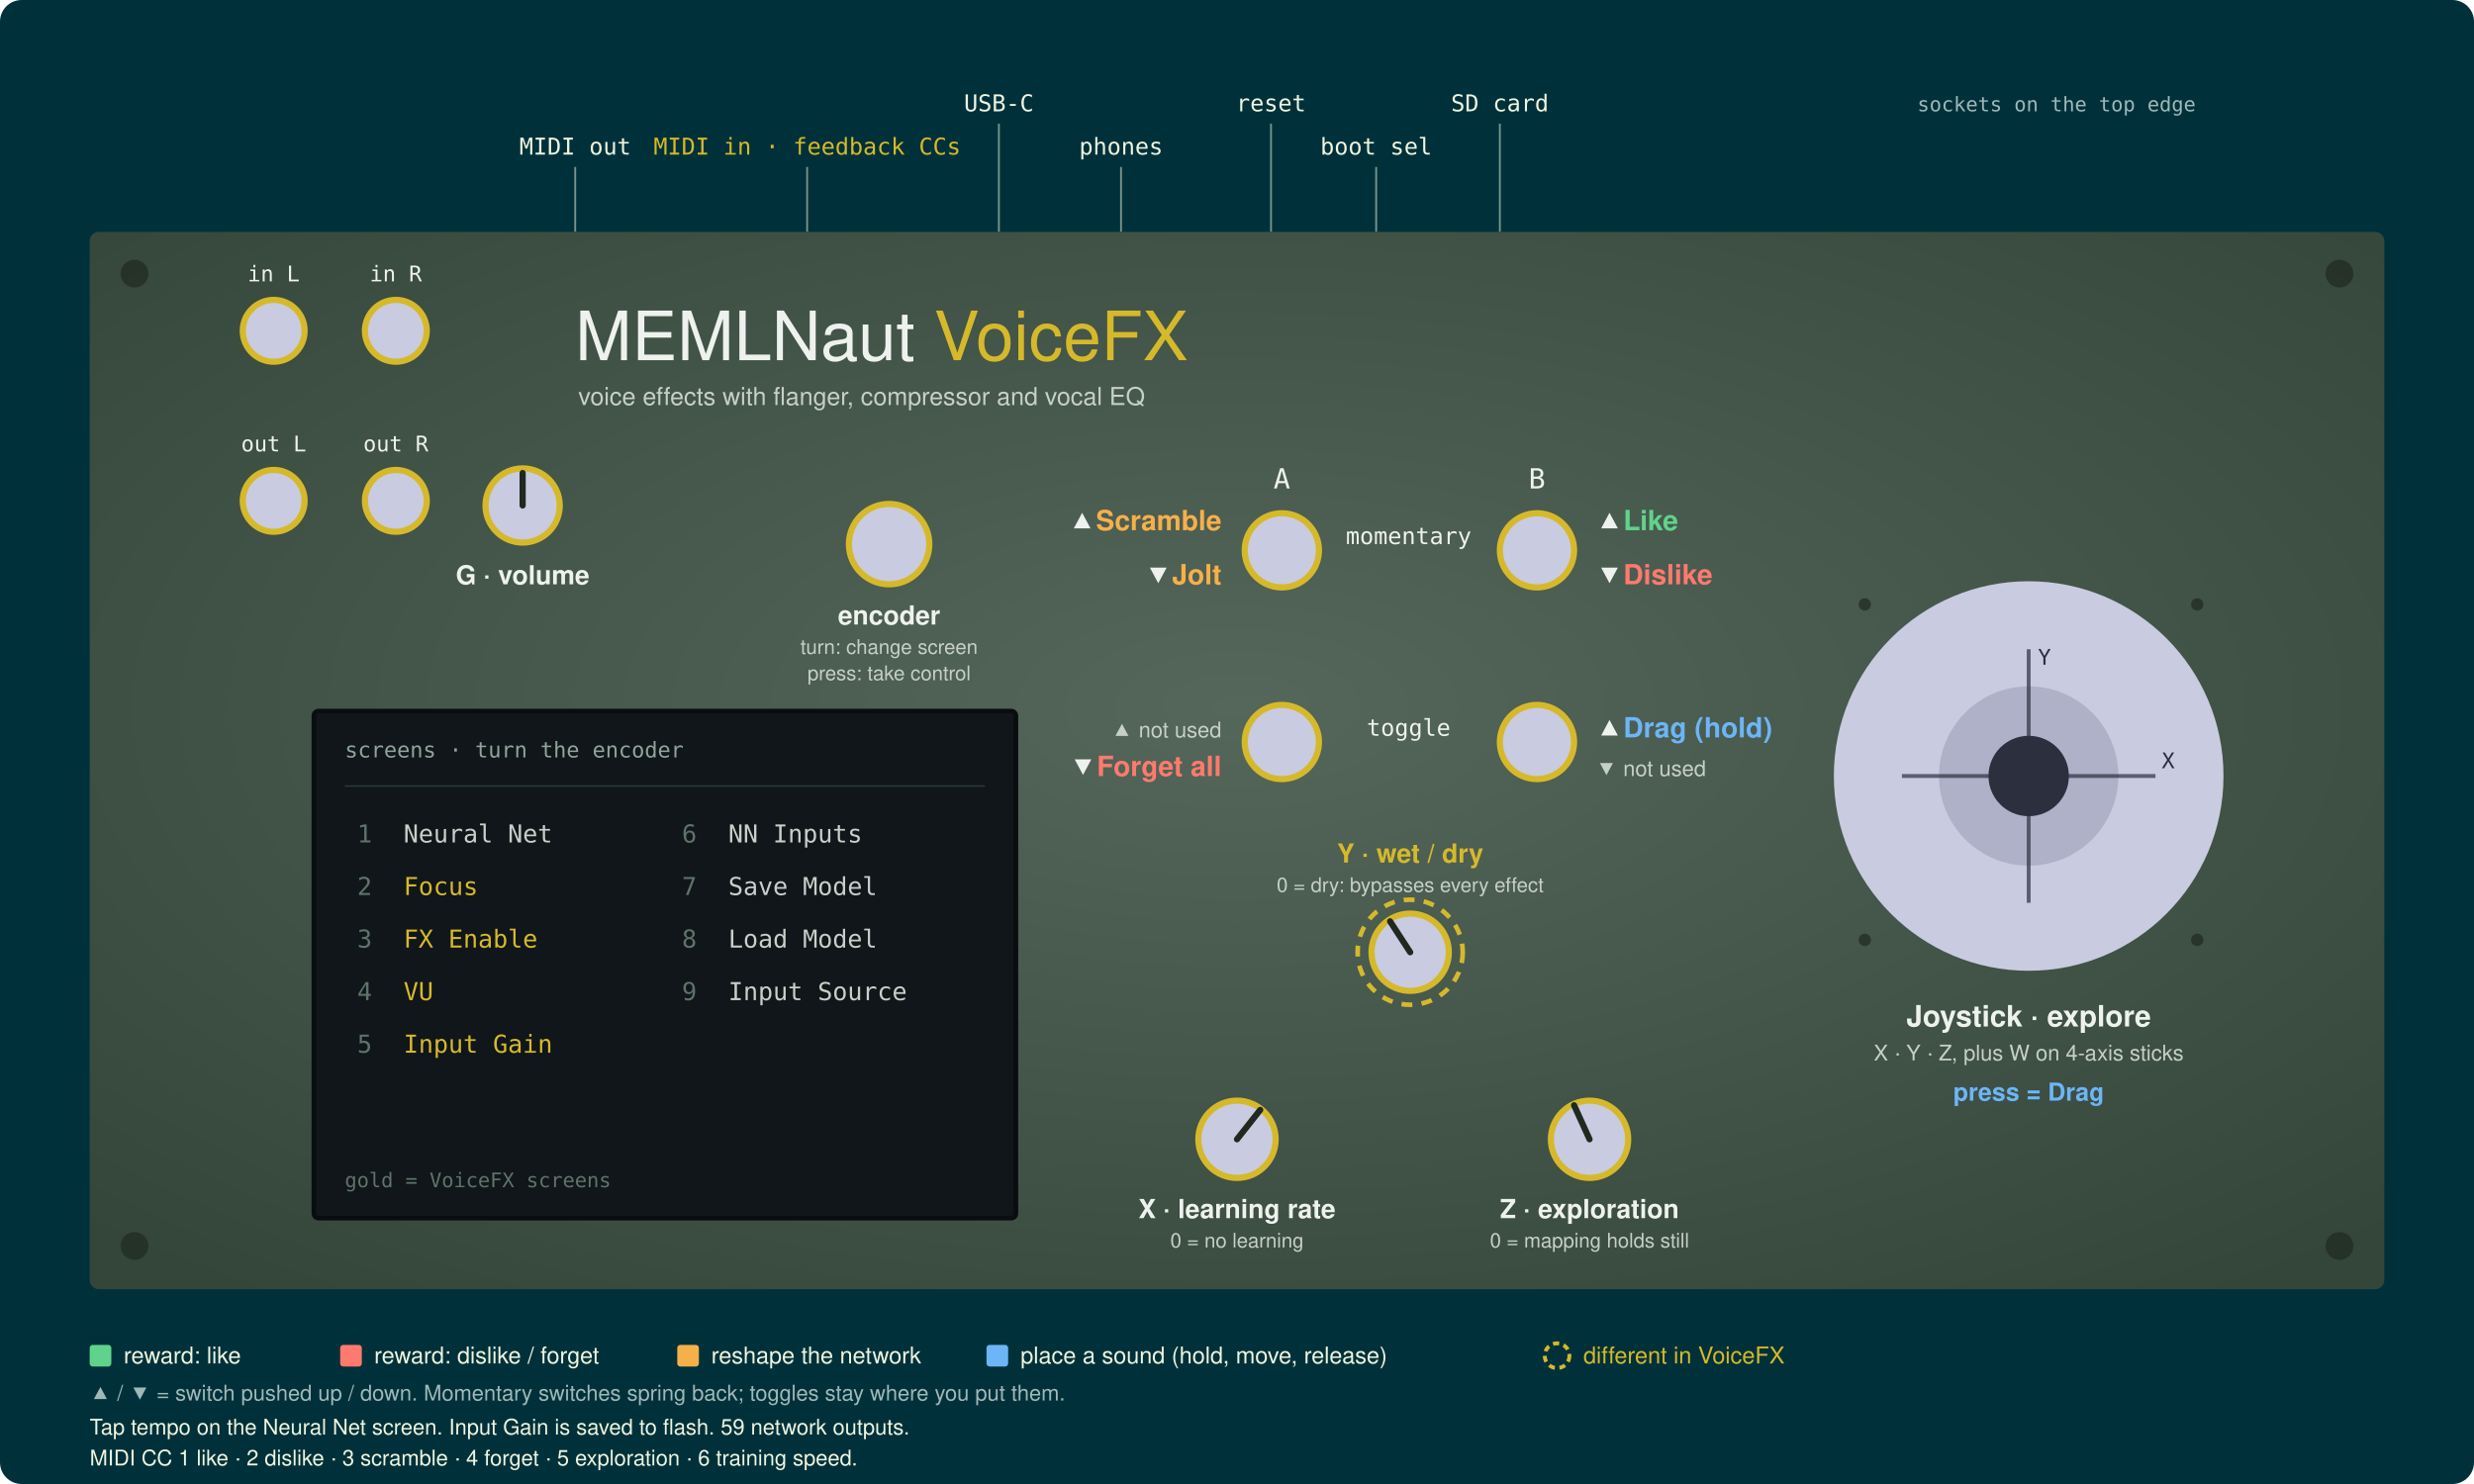
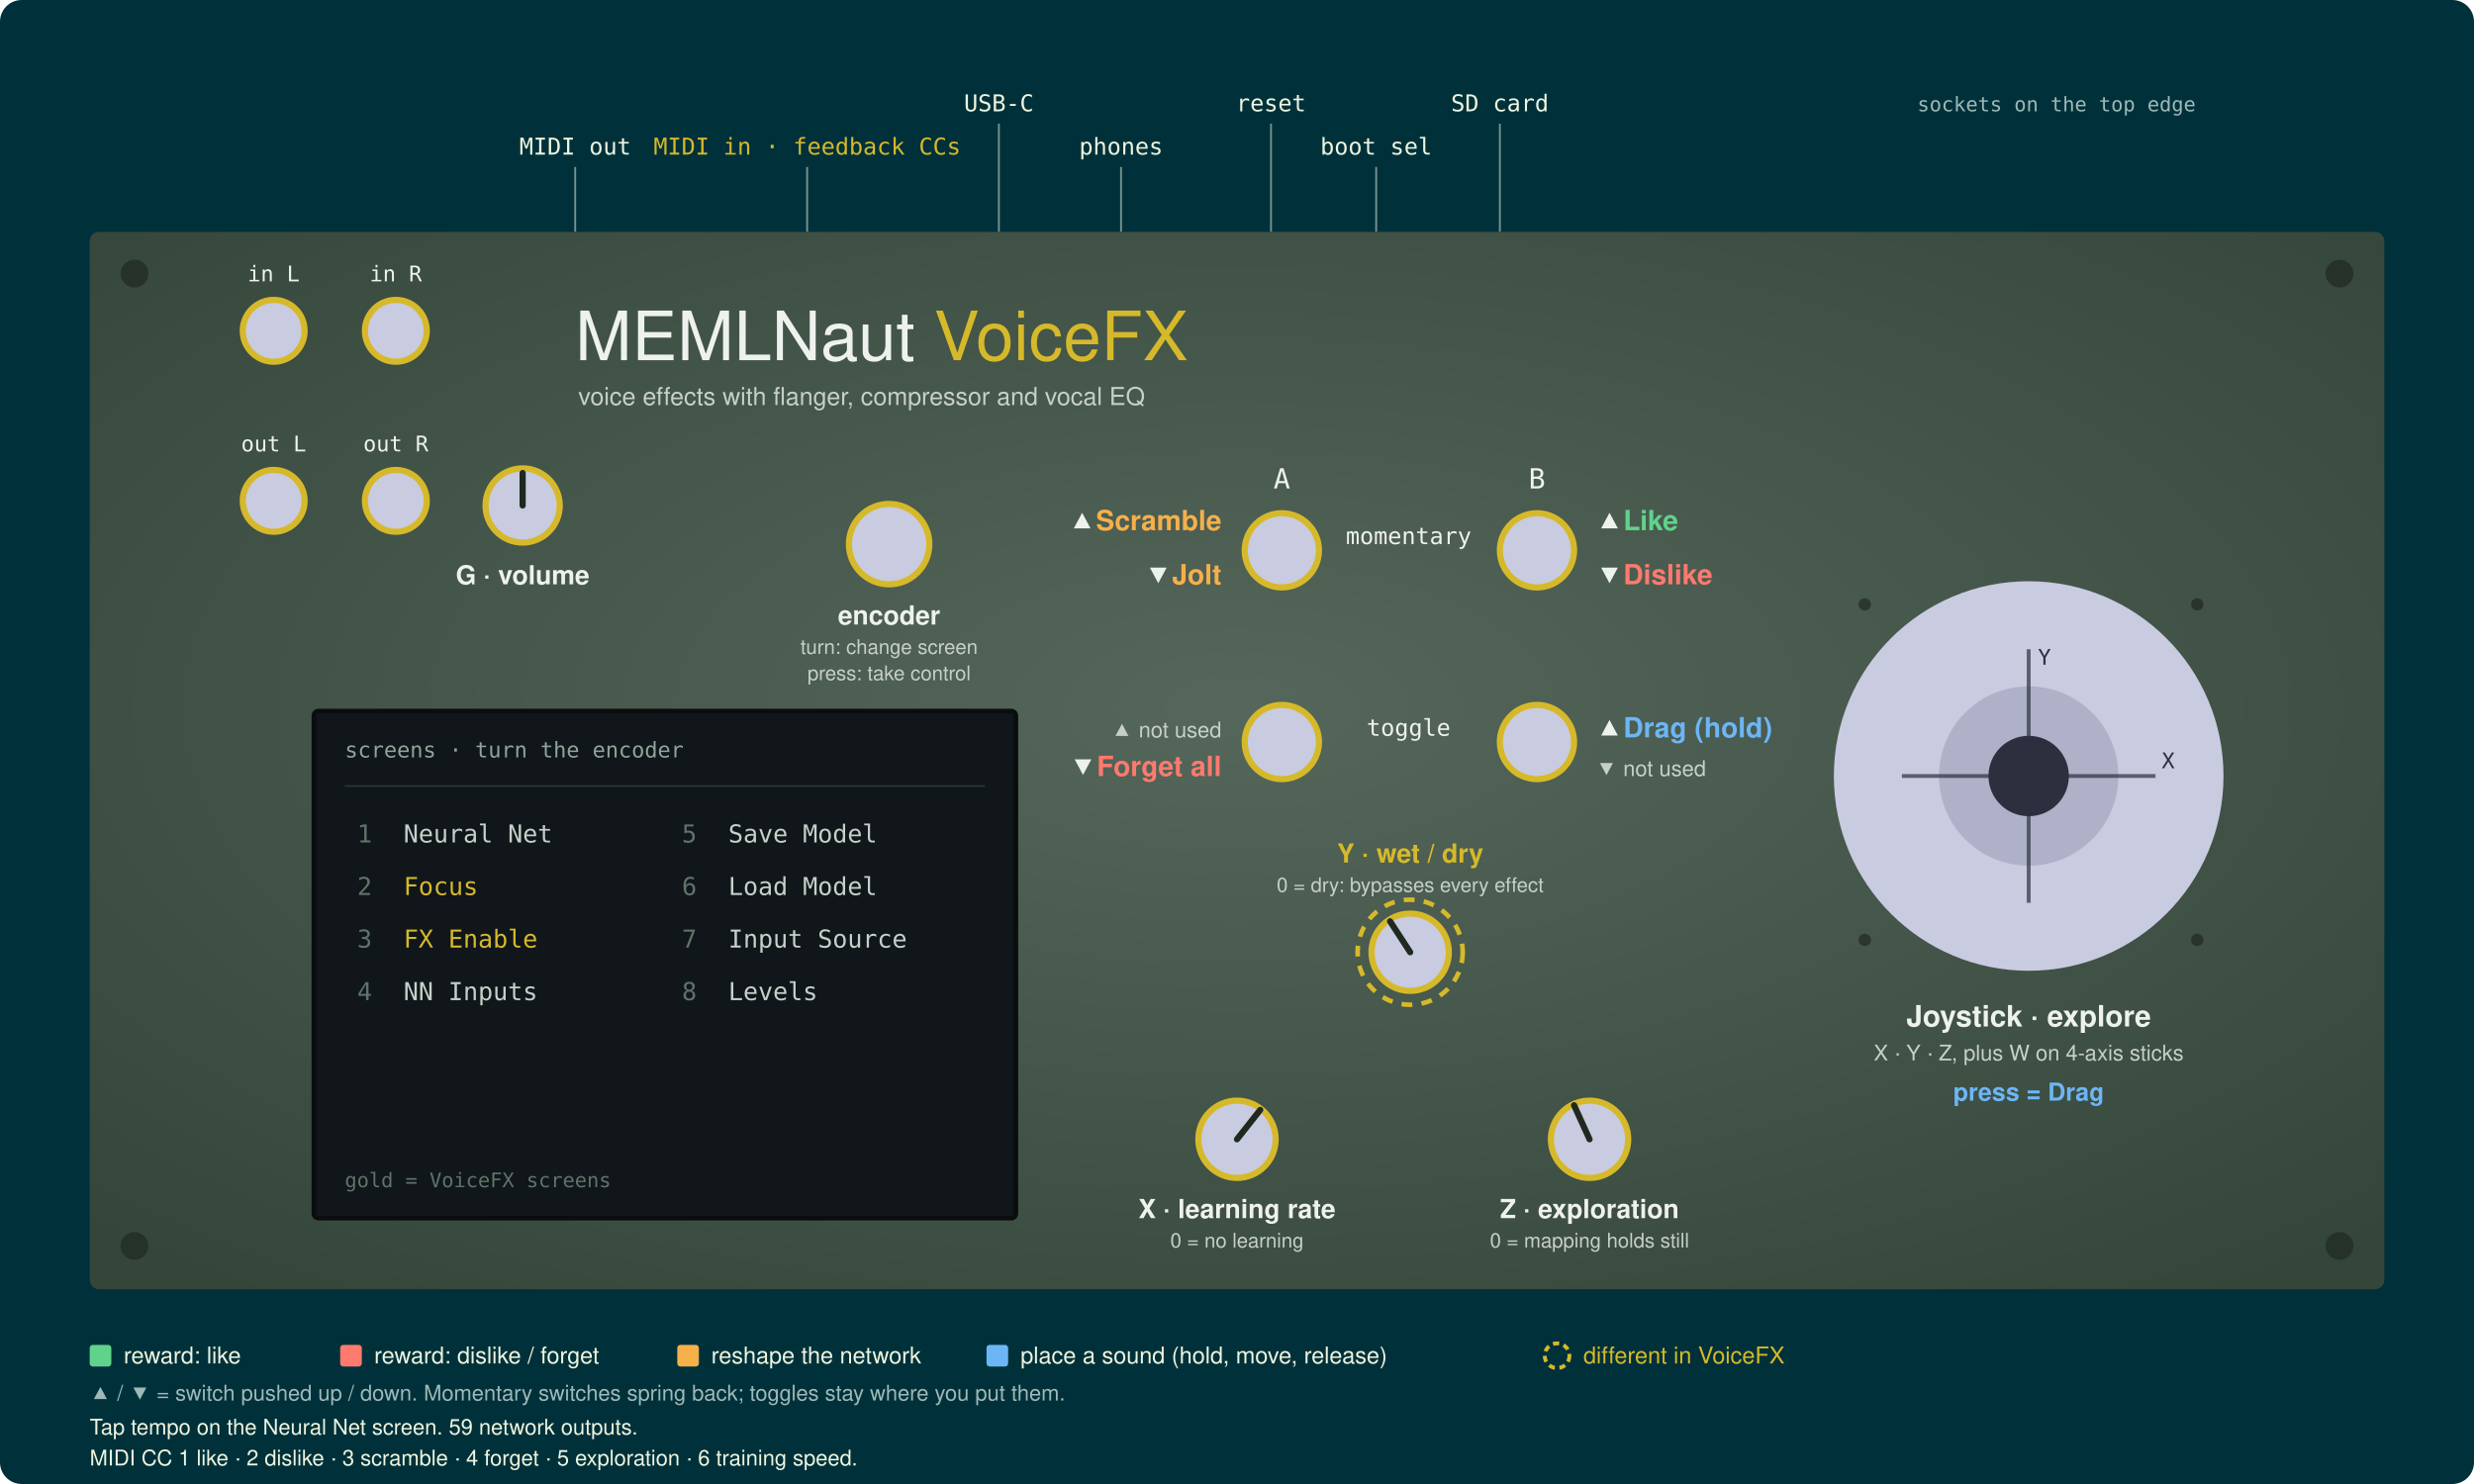
- <svg xmlns="http://www.w3.org/2000/svg" width="1600" height="960" viewBox="0 0 1600 960" role="img" aria-label="MEMLNaut front panel with the VoiceFX controls. Momentary switch A (left): up scrambles the network, down jolts it. Momentary B (right): up likes the current sound, down dislikes it. Toggle A (left) down forgets the memory; toggle B (right) up drags a sound to a new place. Knob X sets the learning rate, knob Y sets the wet / dry (0 = dry: bypasses every effect), Z the exploration. The joystick explores; pressing it also drags.  Screens: Focus, FX Enable, VU, Input Gain are added for this firmware.">
+ <svg xmlns="http://www.w3.org/2000/svg" width="1600" height="960" viewBox="0 0 1600 960" role="img" aria-label="MEMLNaut front panel with the VoiceFX controls. Momentary switch A (left): up scrambles the network, down jolts it. Momentary B (right): up likes the current sound, down dislikes it. Toggle A (left) down forgets the memory; toggle B (right) up drags a sound to a new place. Knob X sets the learning rate, knob Y sets the wet / dry (0 = dry: bypasses every effect), Z the exploration. The joystick explores; pressing it also drags.  Screens: Focus, FX Enable are added for this firmware.">
  <defs>
    <radialGradient id="pcb" cx="50%" cy="45%" r="70%">
      <stop offset="0" stop-color="#55665a" />
      <stop offset="1" stop-color="#34453a" />
    </radialGradient>
  </defs>
  <rect width="1600" height="960" rx="14" fill="#00313a" />
  <g font-family="Menlo, Consolas, monospace" font-size="15" fill="#eef5e0" text-anchor="middle">
    <g stroke="#eef5e0" stroke-width="1.2" opacity=".5">
      <line x1="372" y1="108" x2="372" y2="150" />
      <line x1="522" y1="108" x2="522" y2="150" />
      <line x1="646" y1="80" x2="646" y2="150" />
      <line x1="725" y1="108" x2="725" y2="150" />
      <line x1="822" y1="80" x2="822" y2="150" />
      <line x1="890" y1="108" x2="890" y2="150" />
      <line x1="970" y1="80" x2="970" y2="150" />
    </g>
    <text x="372" y="100">MIDI out</text>
    <text x="522" y="100" fill="#d6b92a">MIDI in · feedback CCs</text>
    <text x="646" y="72">USB-C</text>
    <text x="725" y="100">phones</text>
    <text x="822" y="72">reset</text>
    <text x="890" y="100">boot sel</text>
    <text x="970" y="72">SD card</text>
    <text x="1240" y="72" text-anchor="start" fill="#9fb8b8" font-size="13">sockets on the top edge</text>
  </g>
  <rect x="58" y="150" width="1484" height="684" rx="6" fill="url(#pcb)" />
  <g fill="#20291f" opacity=".7">
    <circle cx="87" cy="177" r="9" />
    <circle cx="1513" cy="177" r="9" />
    <circle cx="87" cy="806" r="9" />
    <circle cx="1513" cy="806" r="9" />
  </g>
  <text x="372" y="233" font-family="Helvetica, Arial, sans-serif" font-size="44" fill="#eef2ee">MEMLNaut <tspan fill="#d6b92a">VoiceFX</tspan>
  </text>
  <text x="374" y="262" font-family="Helvetica, Arial, sans-serif" font-size="16" fill="#c6d0c8">voice effects with flanger, compressor and vocal EQ</text>
  <g fill="#c9cbe0" stroke="#d6b92a" stroke-width="4">
    <circle cx="177" cy="214" r="20" />
    <circle cx="256" cy="214" r="20" />
    <circle cx="177" cy="324" r="20" />
    <circle cx="256" cy="324" r="20" />
    <circle cx="338" cy="327" r="24" />
  </g>
  <line x1="338" y1="327" x2="338" y2="306" stroke="#20291f" stroke-width="4" stroke-linecap="round" />
  <g font-family="Menlo, Consolas, monospace" font-size="14" fill="#eef2ee" text-anchor="middle">
    <text x="177" y="182">in L</text>
    <text x="256" y="182">in R</text>
    <text x="177" y="292">out L</text>
    <text x="256" y="292">out R</text>
  </g>
  <g font-family="Helvetica, Arial, sans-serif" fill="#eef2ee" text-anchor="middle">
    <text x="338" y="378" font-size="17" font-weight="bold">G · volume</text>
  </g>
  <circle cx="575" cy="352" r="26" fill="#c9cbe0" stroke="#d6b92a" stroke-width="4" />
  <g font-family="Helvetica, Arial, sans-serif" text-anchor="middle">
    <text x="575" y="404" font-size="17" font-weight="bold" fill="#eef2ee">encoder</text>
    <text x="575" y="423" font-size="13" fill="#c6d0c8">turn: change screen</text>
    <text x="575" y="440" font-size="13" fill="#c6d0c8">press: take control</text>
  </g>
  <rect x="203" y="460" width="454" height="328" rx="3" fill="#10161a" stroke="#0a0d0f" stroke-width="3" />
  <text x="223" y="490" font-family="Menlo, Consolas, monospace" font-size="14" fill="#8fa49a">screens · turn the encoder</text>
  <rect x="223" y="508" width="414" height="1" fill="#2a3a33" />
  <g font-family="Menlo, Consolas, monospace" font-size="16">
    <text x="231" y="545" fill="#5f7369"> 1</text>
    <text x="261" y="545" fill="#c6d0c8">Neural Net</text>
    <text x="231" y="579" fill="#5f7369"> 2</text>
    <text x="261" y="579" fill="#d6b92a">Focus</text>
    <text x="231" y="613" fill="#5f7369"> 3</text>
    <text x="261" y="613" fill="#d6b92a">FX Enable</text>
    <text x="231" y="647" fill="#5f7369"> 4</text>
-     <text x="261" y="647" fill="#d6b92a">VU</text>
-     <text x="231" y="681" fill="#5f7369"> 5</text>
-     <text x="261" y="681" fill="#d6b92a">Input Gain</text>
-     <text x="441" y="545" fill="#5f7369"> 6</text>
-     <text x="471" y="545" fill="#c6d0c8">NN Inputs</text>
-     <text x="441" y="579" fill="#5f7369"> 7</text>
-     <text x="471" y="579" fill="#c6d0c8">Save Model</text>
-     <text x="441" y="613" fill="#5f7369"> 8</text>
-     <text x="471" y="613" fill="#c6d0c8">Load Model</text>
-     <text x="441" y="647" fill="#5f7369"> 9</text>
-     <text x="471" y="647" fill="#c6d0c8">Input Source</text>
+     <text x="261" y="647" fill="#c6d0c8">NN Inputs</text>
+     <text x="441" y="545" fill="#5f7369"> 5</text>
+     <text x="471" y="545" fill="#c6d0c8">Save Model</text>
+     <text x="441" y="579" fill="#5f7369"> 6</text>
+     <text x="471" y="579" fill="#c6d0c8">Load Model</text>
+     <text x="441" y="613" fill="#5f7369"> 7</text>
+     <text x="471" y="613" fill="#c6d0c8">Input Source</text>
+     <text x="441" y="647" fill="#5f7369"> 8</text>
+     <text x="471" y="647" fill="#c6d0c8">Levels</text>
  </g>
  <text x="223" y="768" font-family="Menlo, Consolas, monospace" font-size="13" fill="#5f7369">gold = VoiceFX screens</text>
  <g fill="#c9cbe0" stroke="#d6b92a" stroke-width="4">
    <circle cx="829" cy="356" r="24" />
    <circle cx="994" cy="356" r="24" />
    <circle cx="829" cy="480" r="24" />
    <circle cx="994" cy="480" r="24" />
  </g>
  <g font-family="Menlo, Consolas, monospace" font-size="15" fill="#eef2ee" text-anchor="middle">
    <text x="911" y="352">momentary</text>
    <text x="911" y="476">toggle</text>
    <text x="829" y="316" font-size="18">A</text>
    <text x="994" y="316" font-size="18">B</text>
  </g>
  <g font-family="Helvetica, Arial, sans-serif" font-size="18" font-weight="bold" text-anchor="end">
    <text x="790" y="343" fill="#f5b04a">
      <tspan fill="#eef2ee">▲ </tspan>Scramble</text>
    <text x="790" y="378" fill="#f5b04a">
      <tspan fill="#eef2ee">▼ </tspan>Jolt</text>
    <text x="790" y="477" font-size="14" font-weight="normal" fill="#c6d0c8">▲ not used</text>
    <text x="790" y="502" fill="#ff7a6e">
      <tspan fill="#eef2ee">▼ </tspan>Forget all</text>
  </g>
  <g font-family="Helvetica, Arial, sans-serif" font-size="18" font-weight="bold" text-anchor="start">
    <text x="1032" y="343" fill="#5fd38b">
      <tspan fill="#eef2ee">▲ </tspan>Like</text>
    <text x="1032" y="378" fill="#ff7a6e">
      <tspan fill="#eef2ee">▼ </tspan>Dislike</text>
    <text x="1032" y="477" fill="#6cb6f5">
      <tspan fill="#eef2ee">▲ </tspan>Drag (hold)</text>
    <text x="1032" y="502" font-size="14" font-weight="normal" fill="#c6d0c8">▼ not used</text>
  </g>
  <g fill="#c9cbe0" stroke="#d6b92a" stroke-width="4">
    <circle cx="912" cy="616" r="25" />
    <circle cx="800" cy="737" r="25" />
    <circle cx="1028" cy="737" r="25" />
  </g>
  <g stroke="#20291f" stroke-width="4" stroke-linecap="round">
    <line x1="912" y1="616" x2="899" y2="596" />
    <line x1="800" y1="737" x2="815" y2="718" />
    <line x1="1028" y1="737" x2="1018" y2="715" />
  </g>
  <g font-family="Helvetica, Arial, sans-serif" text-anchor="middle" fill="#eef2ee">
    <text x="912" y="558" font-size="17" font-weight="bold" fill="#d6b92a">Y · wet / dry</text>
    <text x="912" y="577" font-size="13" fill="#c6d0c8">0 = dry: bypasses every effect</text>
    <text x="800" y="788" font-size="17" font-weight="bold">X · learning rate</text>
    <text x="800" y="807" font-size="13" fill="#c6d0c8">0 = no learning</text>
    <text x="1028" y="788" font-size="17" font-weight="bold">Z · exploration</text>
    <text x="1028" y="807" font-size="13" fill="#c6d0c8">0 = mapping holds still</text>
  </g>
  <circle cx="912" cy="616" r="34" fill="none" stroke="#d6b92a" stroke-width="3" stroke-dasharray="7 6" />
  <circle cx="1312" cy="502" r="126" fill="#c9cbe0" />
  <circle cx="1312" cy="502" r="58" fill="#aeb1c8" />
  <circle cx="1312" cy="502" r="26" fill="#2c2f3e" />
  <g stroke="#2c2f3e" stroke-width="2.5" opacity=".7">
    <line x1="1312" y1="420" x2="1312" y2="584" />
    <line x1="1230" y1="502" x2="1394" y2="502" />
  </g>
  <g font-family="Menlo, Consolas, monospace" font-size="14" fill="#2c2f3e">
    <text x="1398" y="497">X</text>
    <text x="1318" y="430">Y</text>
  </g>
  <g fill="#20291f" opacity=".7">
    <circle cx="1206" cy="391" r="4" />
    <circle cx="1421" cy="391" r="4" />
    <circle cx="1206" cy="608" r="4" />
    <circle cx="1421" cy="608" r="4" />
  </g>
  <g font-family="Helvetica, Arial, sans-serif" text-anchor="middle" fill="#eef2ee">
    <text x="1312" y="664" font-size="19" font-weight="bold">Joystick · explore</text>
    <text x="1312" y="686" font-size="14" fill="#c6d0c8">X · Y · Z, plus W on 4-axis sticks</text>
    <text x="1312" y="712" font-size="16" font-weight="bold" fill="#6cb6f5">press = Drag</text>
  </g>
  <g font-family="Helvetica, Arial, sans-serif" font-size="15" fill="#eef5e0">
    <rect x="58" y="870" width="14" height="14" rx="2" fill="#5fd38b" />
    <text x="80" y="882">reward: like</text>
    <rect x="220" y="870" width="14" height="14" rx="2" fill="#ff7a6e" />
    <text x="242" y="882">reward: dislike / forget</text>
    <rect x="438" y="870" width="14" height="14" rx="2" fill="#f5b04a" />
    <text x="460" y="882">reshape the network</text>
    <rect x="638" y="870" width="14" height="14" rx="2" fill="#6cb6f5" />
    <text x="660" y="882">place a sound (hold, move, release)</text>
    <circle cx="1007" cy="877" r="8" fill="none" stroke="#d6b92a" stroke-width="2.5" stroke-dasharray="4 3" />
    <text x="1024" y="882" fill="#d6b92a">different in VoiceFX</text>
    <text x="58" y="906" fill="#9fb8b8" font-size="14">▲ / ▼ = switch pushed up / down. Momentary switches spring back; toggles stay where you put them.</text>
-     <text x="58" y="928" fill="#eef5e0" font-size="14">Tap tempo on the Neural Net screen. Input Gain is saved to flash. 59 network outputs.</text>
+     <text x="58" y="928" fill="#eef5e0" font-size="14">Tap tempo on the Neural Net screen. 59 network outputs.</text>
    <text x="58" y="948" fill="#eef5e0" font-size="14">MIDI CC 1 like · 2 dislike · 3 scramble · 4 forget · 5 exploration · 6 training speed.</text>
  </g>
</svg>
